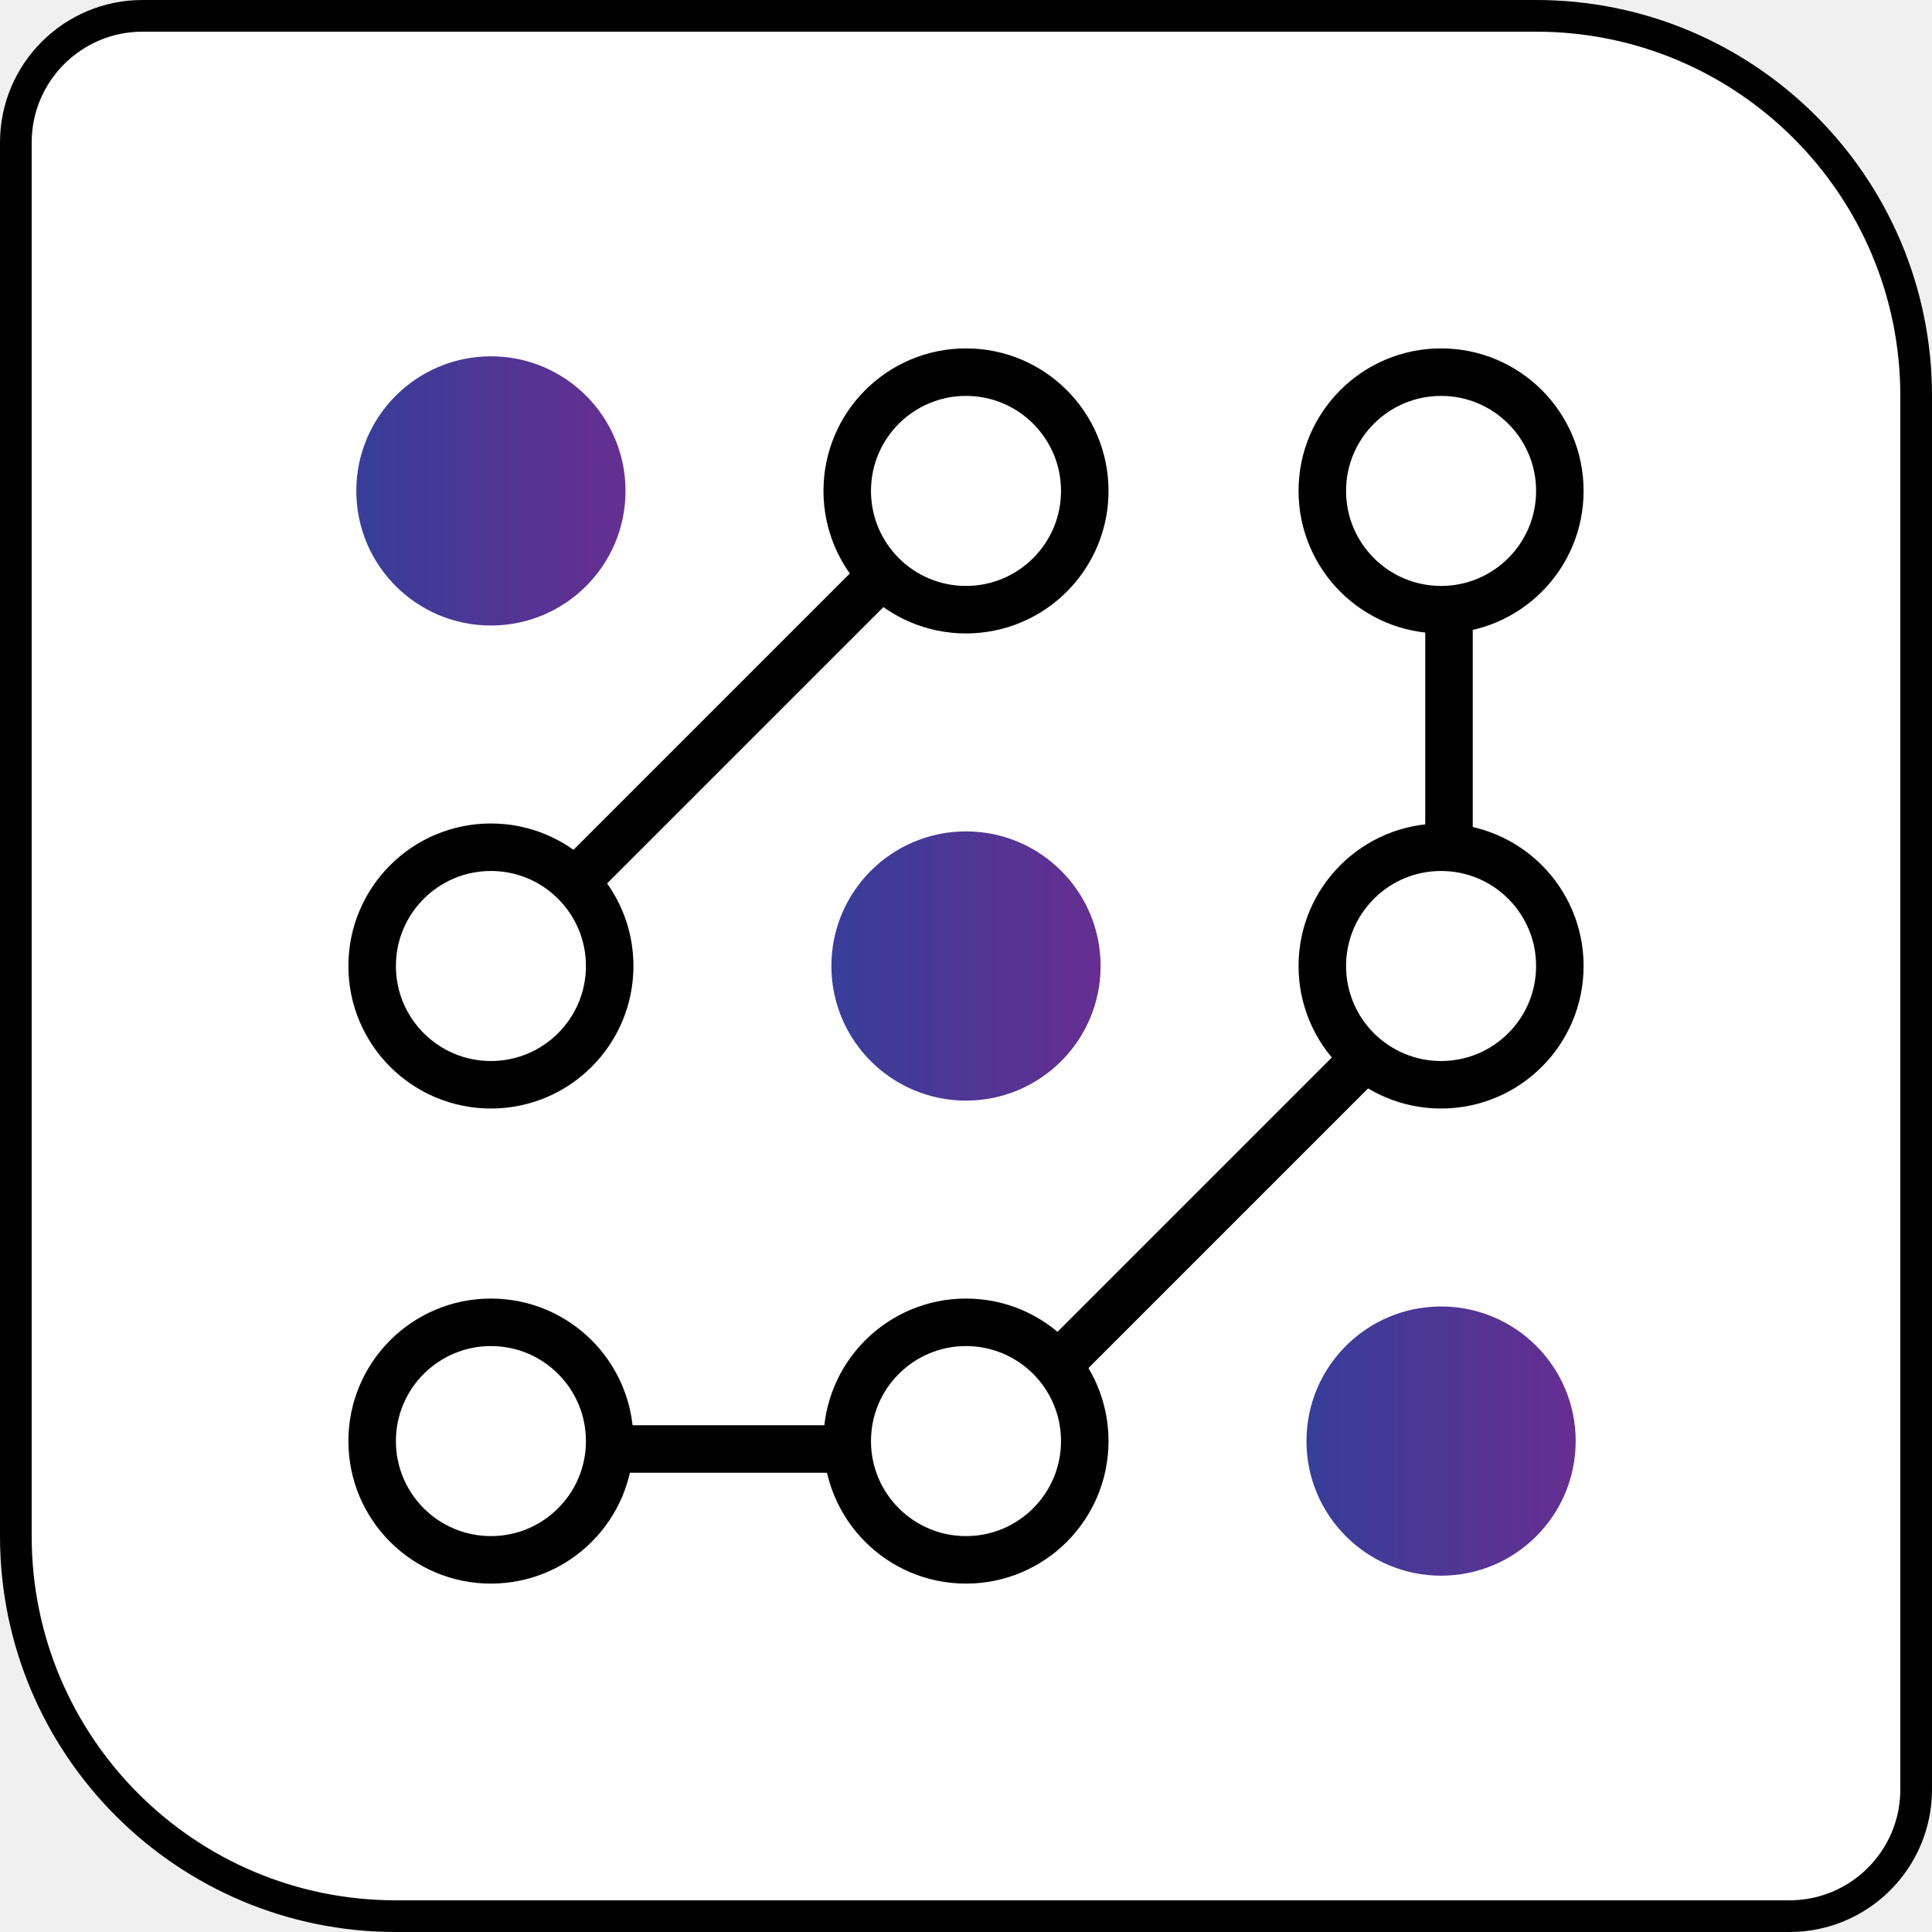
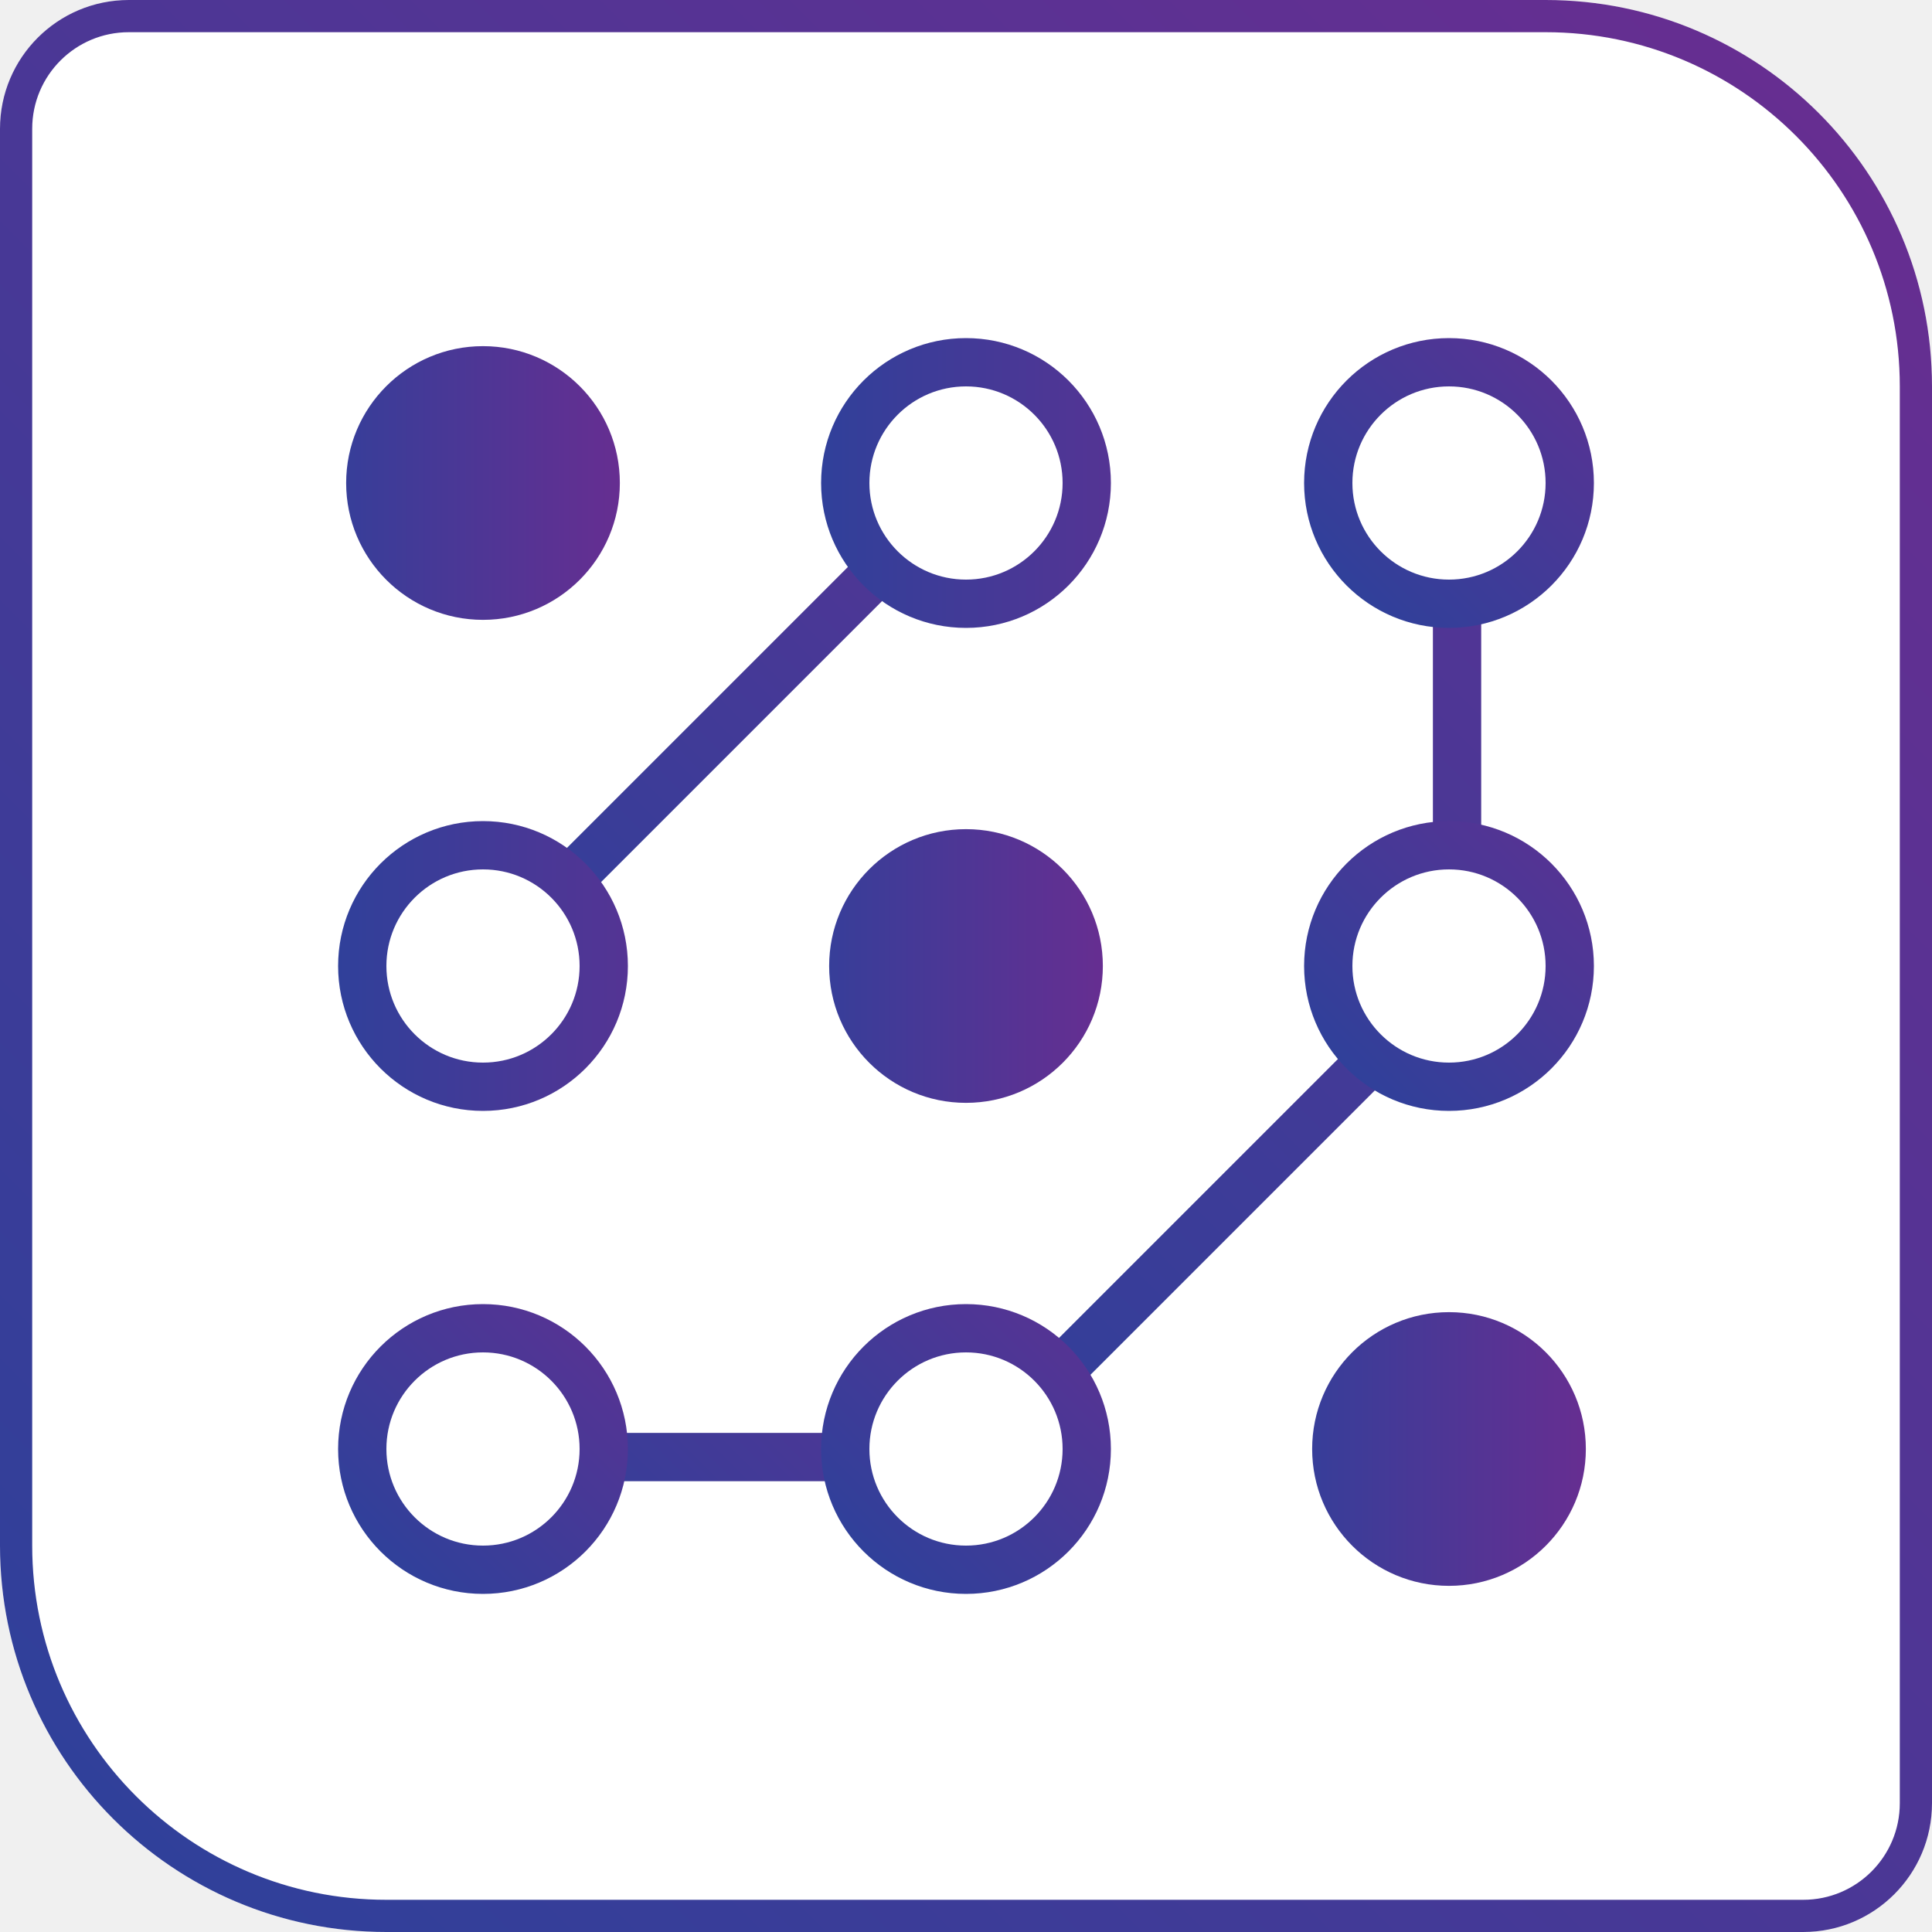
- <svg xmlns="http://www.w3.org/2000/svg" xmlns:xlink="http://www.w3.org/1999/xlink" width="122" height="122" viewBox="0 0 122 122">
+ <svg xmlns="http://www.w3.org/2000/svg" xmlns:xlink="http://www.w3.org/1999/xlink" width="120" height="120" viewBox="0 0 120 120">
  <defs>
-     <path id="k6e3a" d="M592 1203h-88c-13.255 0-24-10.745-24-24v-88a8 8 0 0 1 8-8h88c13.255 0 24 10.745 24 24v88a8 8 0 0 1-8 8z" />
-     <path id="k6e3b" d="M531.5 1143a8.5 8.5 0 1 1 17 0 8.5 8.5 0 0 1-17 0z" />
-     <path id="k6e3d" d="M510.5 1142.5L540 1113" />
-     <path id="k6e3e" d="M502.5 1143a7.5 7.5 0 1 1 15 0 7.5 7.5 0 0 1-15 0z" />
-     <path id="k6e3f" d="M570.5 1113.5v30l-30 30" />
-     <path id="k6e3g" d="M562.5 1143a7.5 7.5 0 1 1 15 0 7.5 7.5 0 0 1-15 0z" />
-     <path id="k6e3h" d="M562.5 1113a7.5 7.5 0 1 1 15 0 7.5 7.5 0 0 1-15 0z" />
-     <path id="k6e3i" d="M532.5 1113a7.5 7.5 0 1 1 15 0 7.5 7.5 0 0 1-15 0z" />
-     <path id="k6e3j" d="M540.5 1173.5h-30" />
-     <path id="k6e3k" d="M501.5 1113a8.5 8.5 0 1 1 17 0 8.5 8.5 0 0 1-17 0z" />
-     <path id="k6e3m" d="M502.5 1173a7.5 7.5 0 1 1 15 0 7.5 7.5 0 0 1-15 0z" />
-     <path id="k6e3n" d="M532.5 1173a7.5 7.5 0 1 1 15 0 7.5 7.5 0 0 1-15 0z" />
-     <path id="k6e3o" d="M561.5 1173a8.5 8.5 0 1 1 17 0 8.5 8.5 0 0 1-17 0z" />
-     <linearGradient id="k6e3c" x1="531.5" x2="548.5" y1="1143" y2="1143" gradientUnits="userSpaceOnUse">
+     <linearGradient id="linear-gradient" x1="7.03" y1="112.97" x2="112.97" y2="7.03" gradientUnits="userSpaceOnUse">
+       <stop offset="0" stop-color="#30409a" />
+       <stop offset="1" stop-color="#662e91" />
+     </linearGradient>
+     <linearGradient id="linear-gradient-2" x1="51.5" y1="60" x2="68.5" y2="60" gradientUnits="userSpaceOnUse">
      <stop offset="0" stop-color="#373e99" />
      <stop offset="1" stop-color="#662e91" />
    </linearGradient>
-     <linearGradient id="k6e3l" x1="501.5" x2="518.5" y1="1113" y2="1113" gradientUnits="userSpaceOnUse">
-       <stop offset="0" stop-color="#373e99" />
-       <stop offset="1" stop-color="#662e91" />
+     <linearGradient id="linear-gradient-3" x1="30.5" y1="59.5" x2="60" y2="30" gradientUnits="userSpaceOnUse">
+       <stop offset="0" stop-color="#30409a" />
+       <stop offset="1" stop-color="#543494" />
    </linearGradient>
-     <linearGradient id="k6e3p" x1="561.5" x2="578.5" y1="1173" y2="1173" gradientUnits="userSpaceOnUse">
-       <stop offset="0" stop-color="#373e99" />
-       <stop offset="1" stop-color="#662e91" />
-     </linearGradient>
+     <linearGradient id="linear-gradient-4" x1="21" y1="60" x2="39" y2="60" xlink:href="#linear-gradient-3" />
+     <linearGradient id="linear-gradient-5" x1="53.16" y1="83.16" x2="98.91" y2="37.41" xlink:href="#linear-gradient-3" />
+     <linearGradient id="linear-gradient-6" x1="83.64" y1="66.36" x2="96.36" y2="53.64" xlink:href="#linear-gradient-3" />
+     <linearGradient id="linear-gradient-7" x1="83.64" y1="36.36" x2="96.36" y2="23.64" xlink:href="#linear-gradient-3" />
+     <linearGradient id="linear-gradient-8" x1="51" y1="30" x2="69" y2="30" xlink:href="#linear-gradient-3" />
+     <linearGradient id="linear-gradient-9" x1="37.25" y1="98.75" x2="53.75" y2="82.25" xlink:href="#linear-gradient-3" />
+     <linearGradient id="linear-gradient-10" x1="21.5" y1="30" x2="38.5" y2="30" xlink:href="#linear-gradient-2" />
+     <linearGradient id="linear-gradient-11" x1="23.64" y1="96.36" x2="36.36" y2="83.64" xlink:href="#linear-gradient-3" />
+     <linearGradient id="linear-gradient-12" x1="53.64" y1="96.36" x2="66.36" y2="83.64" xlink:href="#linear-gradient-3" />
+     <linearGradient id="linear-gradient-13" x1="81.5" y1="90" x2="98.5" y2="90" xlink:href="#linear-gradient-2" />
  </defs>
-   <g>
-     <g transform="translate(-479 -1082)">
-       <g>
-         <use fill="#fff" xlink:href="#k6e3a" />
-         <use fill="#fff" fill-opacity="0" stroke="#000" stroke-miterlimit="50" stroke-width="2" xlink:href="#k6e3a" />
-       </g>
-       <g>
-         <use fill="url(#k6e3c)" xlink:href="#k6e3b" />
-       </g>
-       <g>
-         <use fill="#fff" fill-opacity="0" stroke="#000" stroke-miterlimit="50" stroke-width="3" xlink:href="#k6e3d" />
-       </g>
-       <g>
-         <use fill="#fff" xlink:href="#k6e3e" />
-         <use fill="#fff" fill-opacity="0" stroke="#000" stroke-miterlimit="50" stroke-width="3" xlink:href="#k6e3e" />
-       </g>
-       <g>
-         <use fill="#fff" fill-opacity="0" stroke="#000" stroke-miterlimit="50" stroke-width="3" xlink:href="#k6e3f" />
-       </g>
-       <g>
-         <use fill="#fff" xlink:href="#k6e3g" />
-         <use fill="#fff" fill-opacity="0" stroke="#000" stroke-miterlimit="50" stroke-width="3" xlink:href="#k6e3g" />
-       </g>
-       <g>
-         <use fill="#fff" xlink:href="#k6e3h" />
-         <use fill="#fff" fill-opacity="0" stroke="#000" stroke-miterlimit="50" stroke-width="3" xlink:href="#k6e3h" />
-       </g>
-       <g>
-         <use fill="#fff" xlink:href="#k6e3i" />
-         <use fill="#fff" fill-opacity="0" stroke="#000" stroke-miterlimit="50" stroke-width="3" xlink:href="#k6e3i" />
-       </g>
-       <g>
-         <use fill="#fff" fill-opacity="0" stroke="#000" stroke-miterlimit="50" stroke-width="3" xlink:href="#k6e3j" />
-       </g>
-       <g>
-         <use fill="url(#k6e3l)" xlink:href="#k6e3k" />
-       </g>
-       <g>
-         <use fill="#fff" xlink:href="#k6e3m" />
-         <use fill="#fff" fill-opacity="0" stroke="#000" stroke-miterlimit="50" stroke-width="3" xlink:href="#k6e3m" />
-       </g>
-       <g>
-         <use fill="#fff" xlink:href="#k6e3n" />
-         <use fill="#fff" fill-opacity="0" stroke="#000" stroke-miterlimit="50" stroke-width="3" xlink:href="#k6e3n" />
-       </g>
-       <g>
-         <use fill="url(#k6e3p)" xlink:href="#k6e3o" />
-       </g>
+   <g id="Layer_1" data-name="Layer 1">
+     <g>
+       <path d="M112,120H24A24,24,0,0,1,0,96V8A8,8,0,0,1,8,0H96a24,24,0,0,1,24,24v88A8,8,0,0,1,112,120Z" fill="#fff" />
+       <path d="M96,2a22,22,0,0,1,22,22v88a6,6,0,0,1-6,6H24A22,22,0,0,1,2,96V8A6,6,0,0,1,8,2H96m0-2H8A8,8,0,0,0,0,8V96a24,24,0,0,0,24,24h88a8,8,0,0,0,8-8V24A24,24,0,0,0,96,0Z" fill="url(#linear-gradient)" />
    </g>
+     <circle cx="60" cy="60" r="8.5" fill="url(#linear-gradient-2)" />
+     <line x1="30.5" y1="59.5" x2="60" y2="30" fill="none" stroke-width="3" stroke="url(#linear-gradient-3)" />
+     <circle cx="30" cy="60" r="7.5" fill="#fff" stroke-width="3" stroke="url(#linear-gradient-4)" />
+     <polyline points="90.5 30.5 90.5 60.5 60.5 90.5" fill="none" stroke-width="3" stroke="url(#linear-gradient-5)" />
+     <circle cx="90" cy="60" r="7.5" fill="#fff" stroke-width="3" stroke="url(#linear-gradient-6)" />
+     <circle cx="90" cy="30" r="7.5" fill="#fff" stroke-width="3" stroke="url(#linear-gradient-7)" />
+     <circle cx="60" cy="30" r="7.5" fill="#fff" stroke-width="3" stroke="url(#linear-gradient-8)" />
+     <line x1="60.5" y1="90.5" x2="30.5" y2="90.5" fill="none" stroke-width="3" stroke="url(#linear-gradient-9)" />
+     <circle cx="30" cy="30" r="8.5" fill="url(#linear-gradient-10)" />
+     <circle cx="30" cy="90" r="7.5" fill="#fff" stroke-width="3" stroke="url(#linear-gradient-11)" />
+     <circle cx="60" cy="90" r="7.5" fill="#fff" stroke-width="3" stroke="url(#linear-gradient-12)" />
+     <circle cx="90" cy="90" r="8.5" fill="url(#linear-gradient-13)" />
  </g>
</svg>
